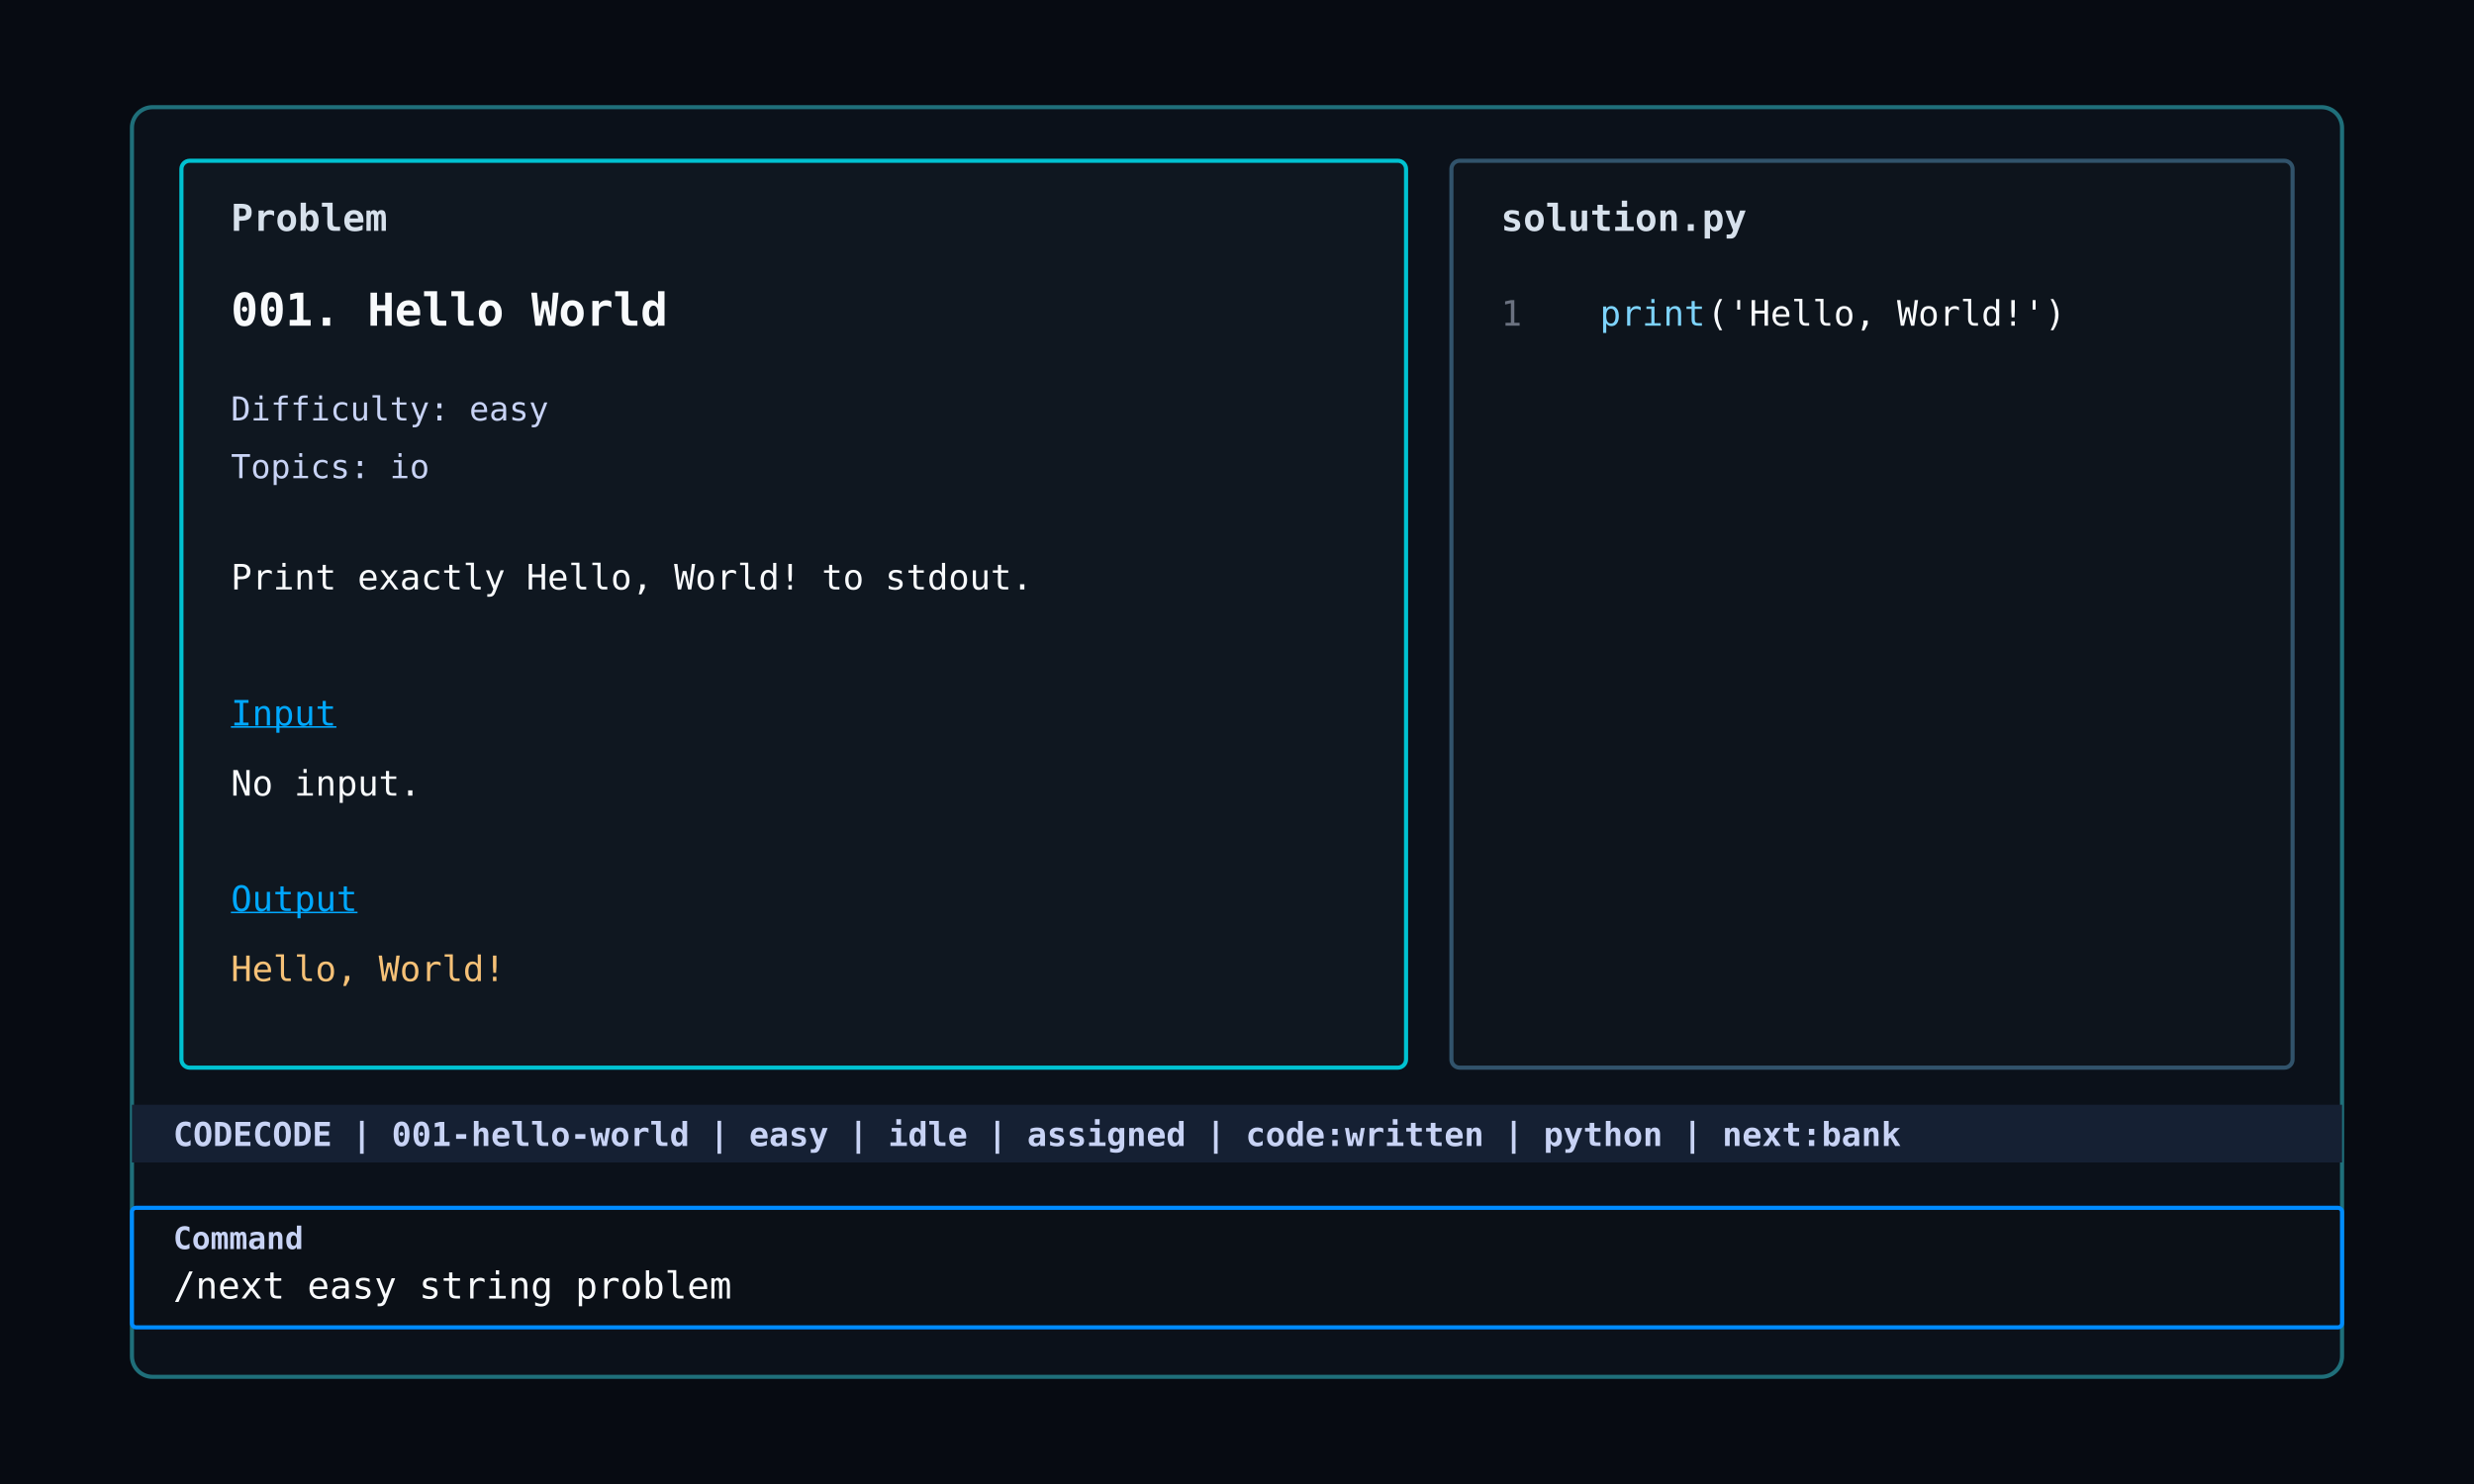
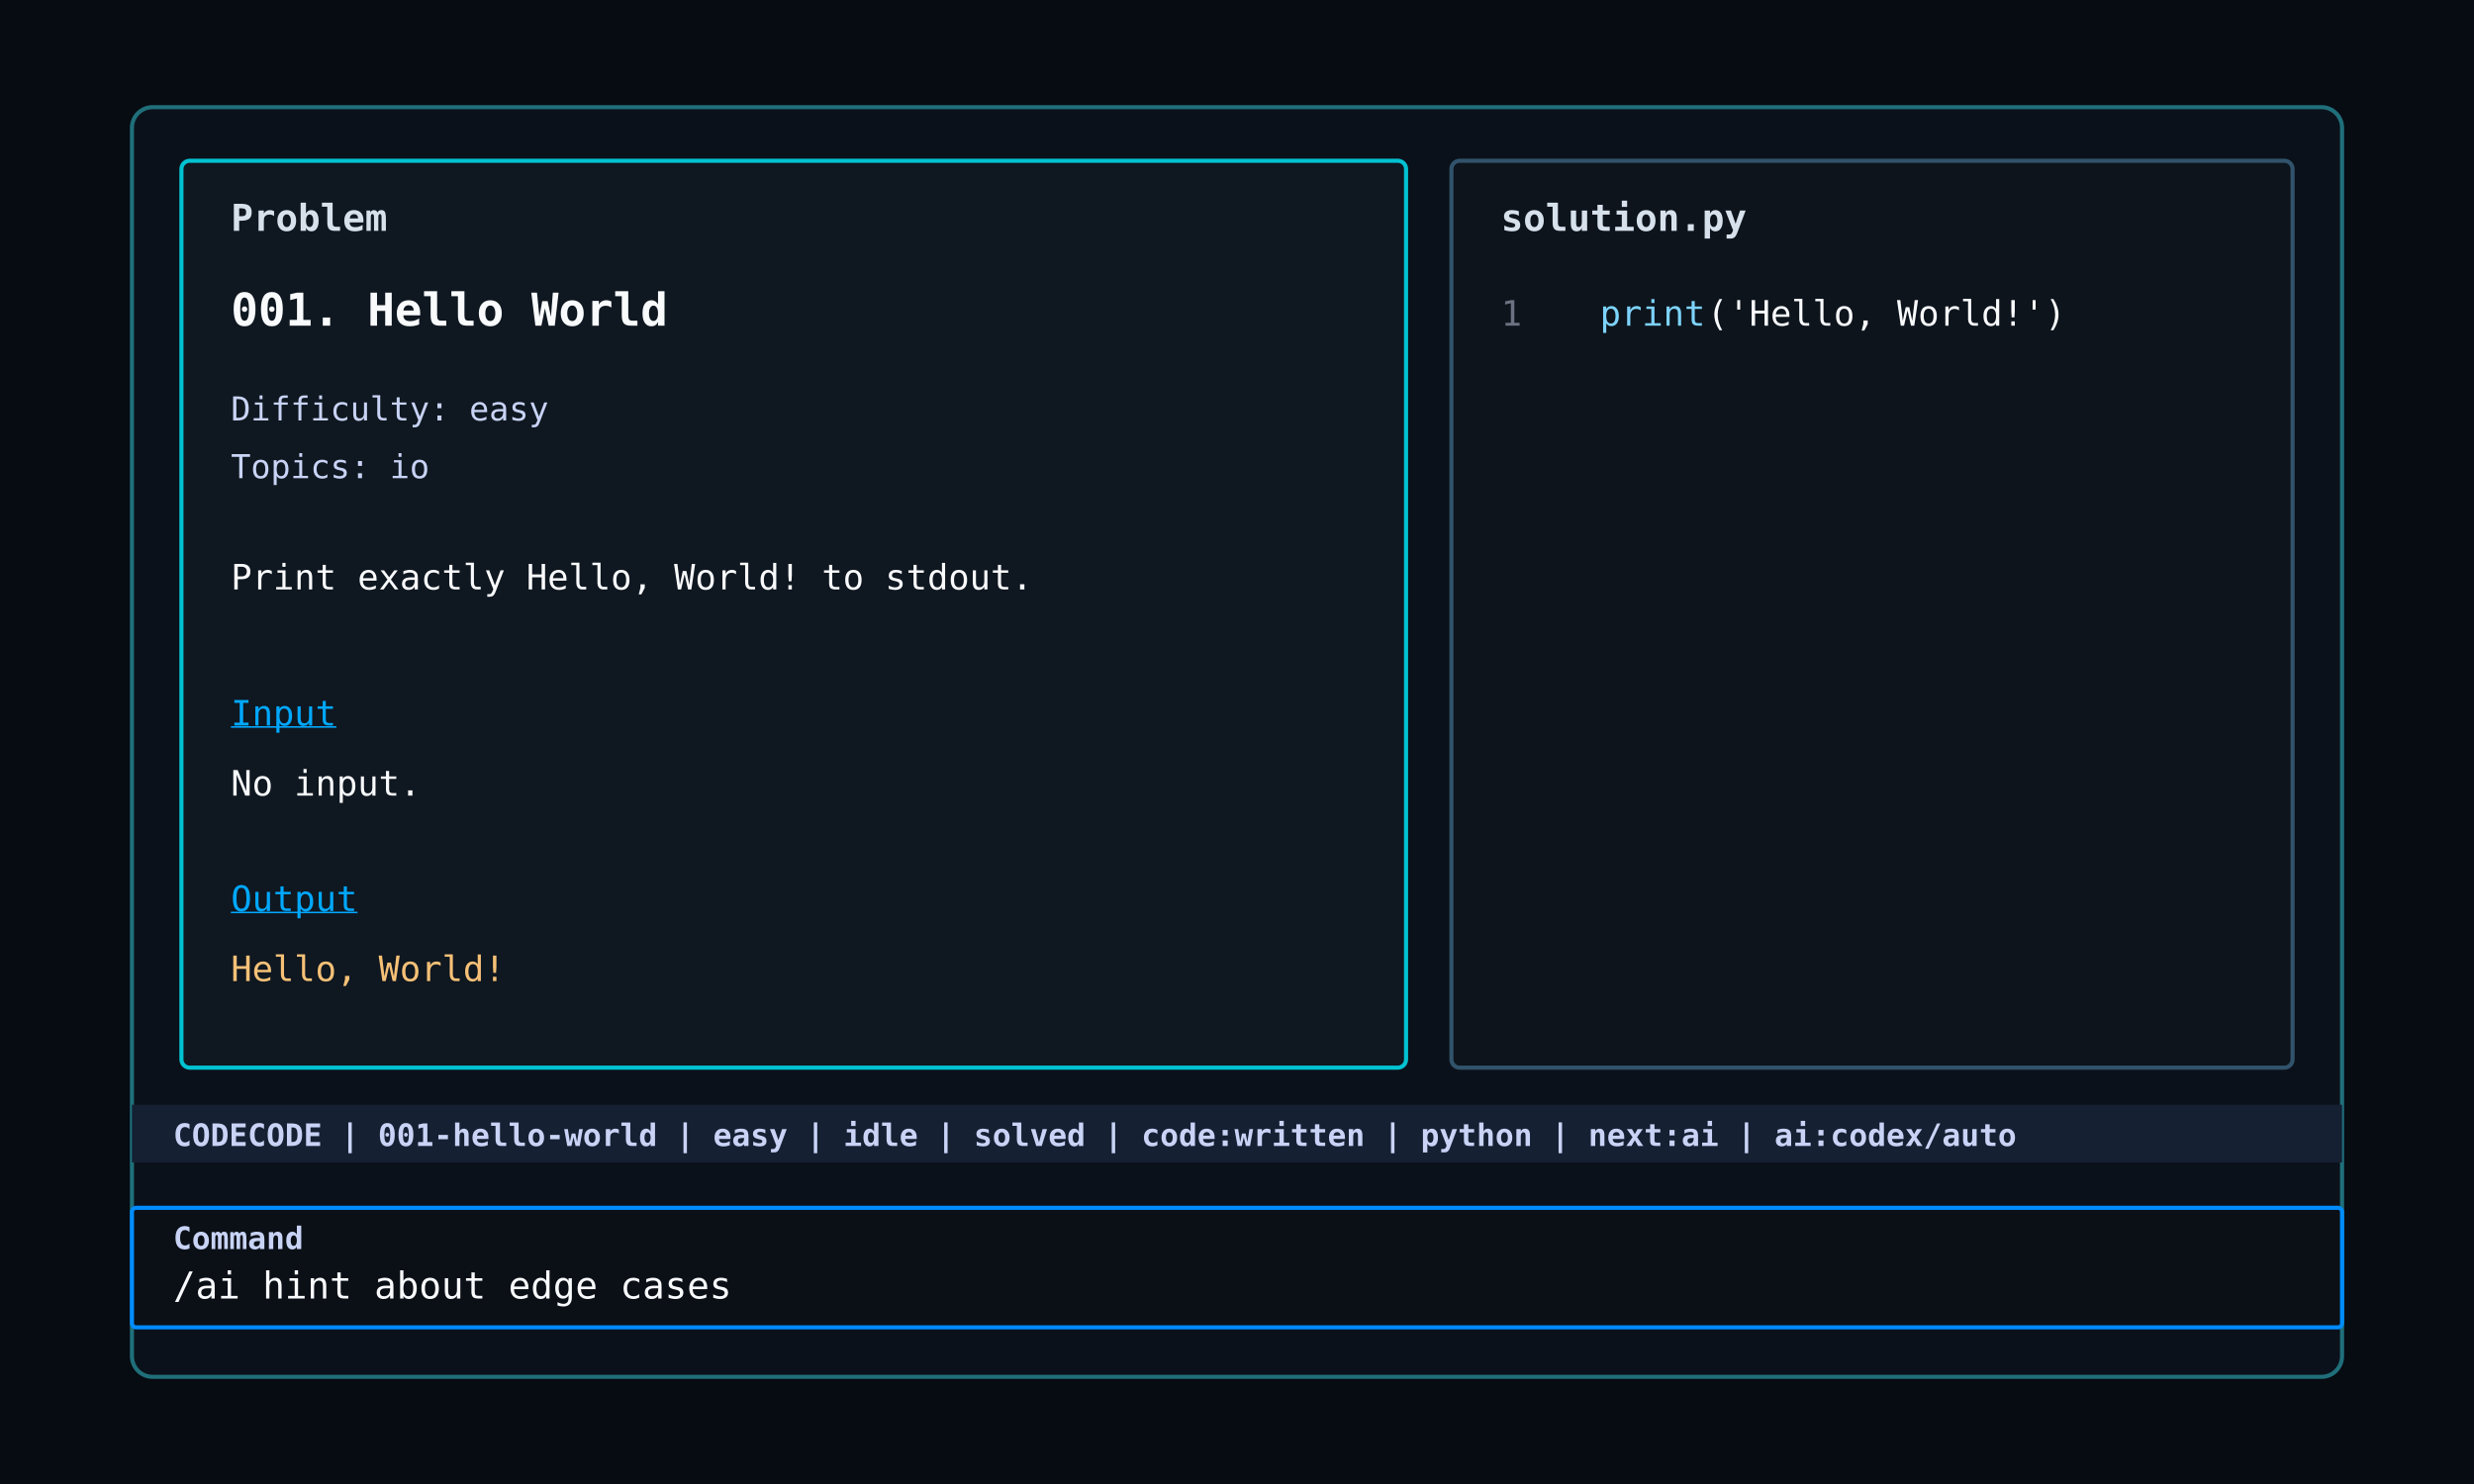
<svg xmlns="http://www.w3.org/2000/svg" width="1200" height="720" viewBox="0 0 1200 720" fill="none">
  <rect width="1200" height="720" fill="#070b12" />
  <rect x="64" y="52" width="1072" height="616" rx="10" fill="#0b111a" stroke="#1f6f7a" stroke-width="2" />
  <rect x="88" y="78" width="594" height="440" rx="4" fill="#0f1720" stroke="#00c2d1" stroke-width="2" />
  <rect x="704" y="78" width="408" height="440" rx="4" fill="#0d141c" stroke="#31536b" stroke-width="2" />
  <text x="112" y="112" fill="#d7e1ec" font-family="SFMono-Regular, Menlo, Consolas, monospace" font-size="18" font-weight="700">Problem</text>
  <text x="728" y="112" fill="#d7e1ec" font-family="SFMono-Regular, Menlo, Consolas, monospace" font-size="18" font-weight="700">solution.py</text>
  <text x="112" y="158" fill="#f8fafc" font-family="SFMono-Regular, Menlo, Consolas, monospace" font-size="22" font-weight="700">001. Hello World</text>
  <text x="112" y="204" fill="#c8d3f5" font-family="SFMono-Regular, Menlo, Consolas, monospace" font-size="16">Difficulty: easy</text>
  <text x="112" y="232" fill="#c8d3f5" font-family="SFMono-Regular, Menlo, Consolas, monospace" font-size="16">Topics: io</text>
  <text x="112" y="286" fill="#f8fafc" font-family="SFMono-Regular, Menlo, Consolas, monospace" font-size="17">Print exactly Hello, World! to stdout.</text>
  <text x="112" y="352" fill="#00a8ff" font-family="SFMono-Regular, Menlo, Consolas, monospace" font-size="17" text-decoration="underline">Input</text>
  <text x="112" y="386" fill="#f8fafc" font-family="SFMono-Regular, Menlo, Consolas, monospace" font-size="17">No input.</text>
  <text x="112" y="442" fill="#00a8ff" font-family="SFMono-Regular, Menlo, Consolas, monospace" font-size="17" text-decoration="underline">Output</text>
  <text x="112" y="476" fill="#f6c177" font-family="SFMono-Regular, Menlo, Consolas, monospace" font-size="17">Hello, World!</text>
  <text x="728" y="158" fill="#6b7280" font-family="SFMono-Regular, Menlo, Consolas, monospace" font-size="17">  1</text>
  <text x="776" y="158" fill="#7dd3fc" font-family="SFMono-Regular, Menlo, Consolas, monospace" font-size="17">print</text>
  <text x="828" y="158" fill="#f8fafc" font-family="SFMono-Regular, Menlo, Consolas, monospace" font-size="17">('Hello, World!')</text>
  <rect x="64" y="536" width="1072" height="28" fill="#152033" />
-   <text x="84" y="556" fill="#c8d3f5" font-family="SFMono-Regular, Menlo, Consolas, monospace" font-size="16" font-weight="700">CODECODE | 001-hello-world | easy | idle | assigned | code:written | python | next:bank</text>
+   <text x="84" y="556" fill="#c8d3f5" font-family="SFMono-Regular, Menlo, Consolas, monospace" font-size="15" font-weight="700">CODECODE | 001-hello-world | easy | idle | solved | code:written | python | next:ai | ai:codex/auto</text>
  <rect x="64" y="586" width="1072" height="58" rx="2" fill="#0b1017" stroke="#008cff" stroke-width="2" />
  <text x="84" y="606" fill="#c8d3f5" font-family="SFMono-Regular, Menlo, Consolas, monospace" font-size="15" font-weight="700">Command</text>
-   <text x="84" y="630" fill="#f8fafc" font-family="SFMono-Regular, Menlo, Consolas, monospace" font-size="18">/next easy string problem</text>
+   <text x="84" y="630" fill="#f8fafc" font-family="SFMono-Regular, Menlo, Consolas, monospace" font-size="18">/ai hint about edge cases</text>
</svg>
